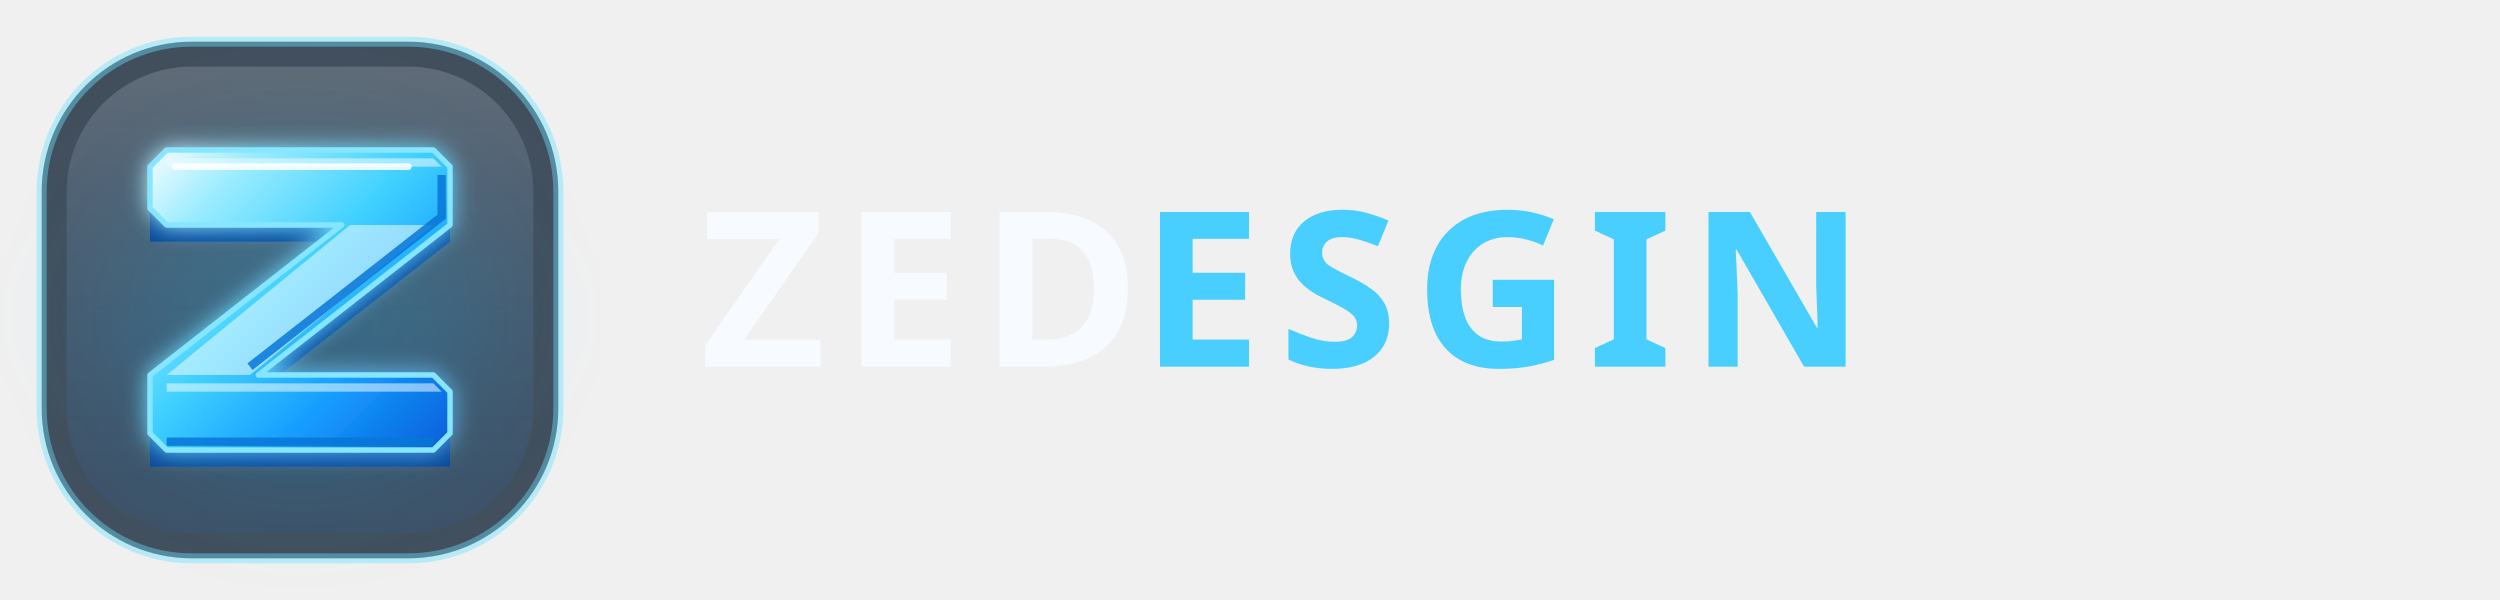
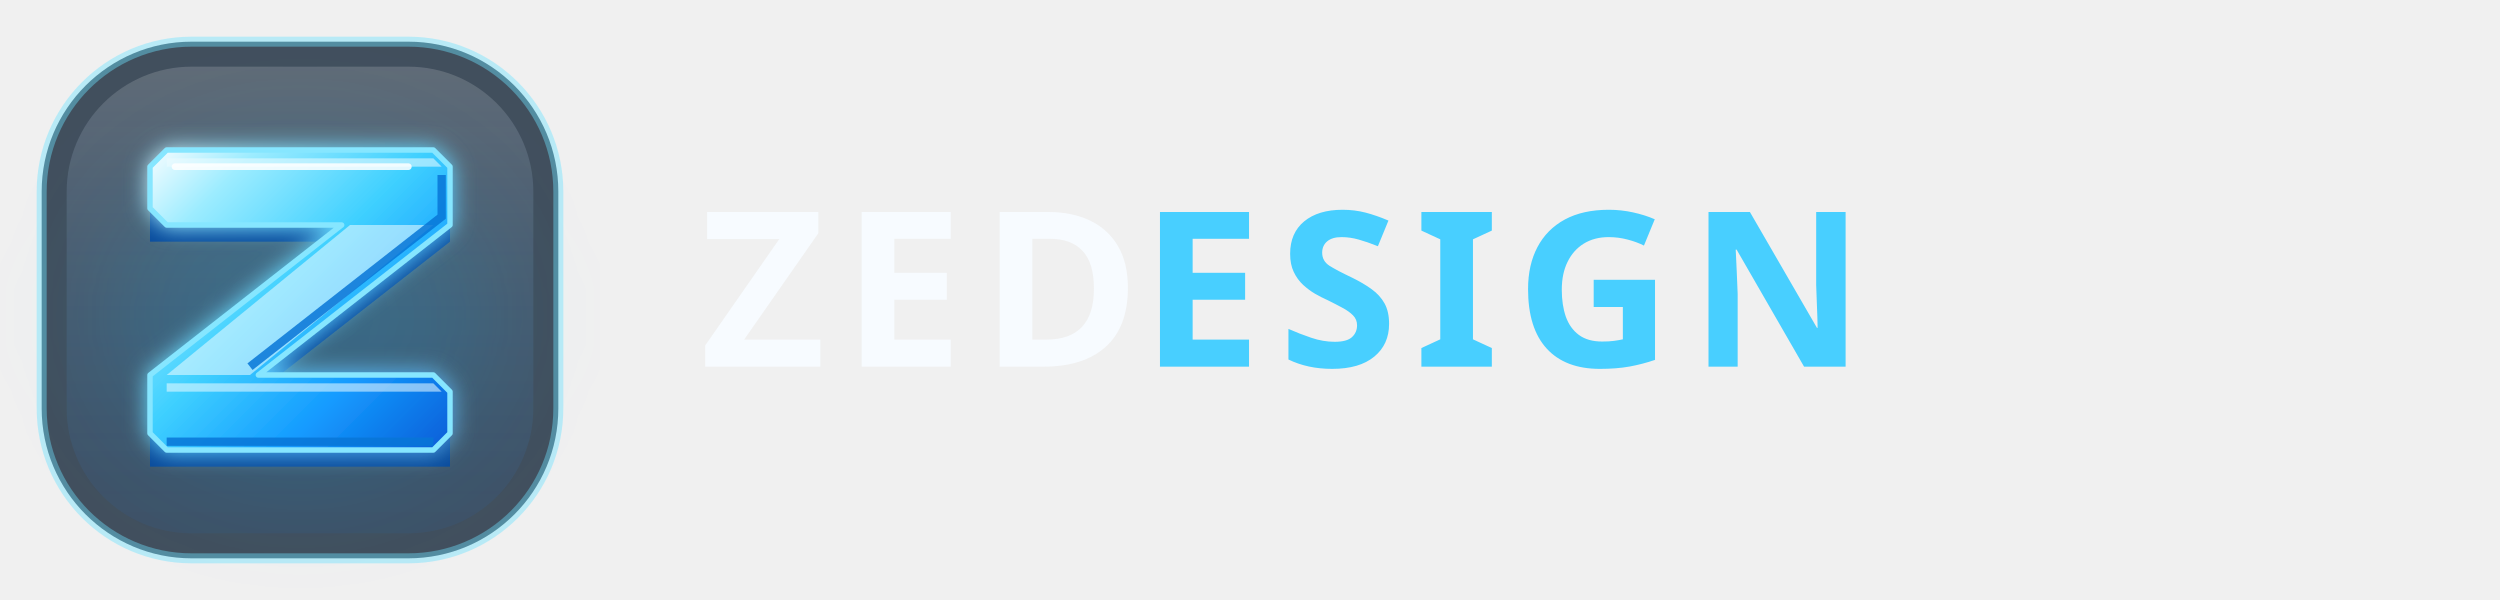
<svg xmlns="http://www.w3.org/2000/svg" viewBox="0 0 300 72">
  <svg x="0" y="0" width="72" height="72" viewBox="0 0 72 72">
    <defs>
      <linearGradient id="zedMetal" x1="0" y1="0" x2="1" y2="1">
        <stop offset="0" stop-color="#f8fdff" />
        <stop offset=".18" stop-color="#9cecff" />
        <stop offset=".46" stop-color="#3fd0ff" />
        <stop offset=".72" stop-color="#149bff" />
        <stop offset="1" stop-color="#0a5cd7" />
      </linearGradient>
      <linearGradient id="zedGlass" x1="0" y1="0" x2="0" y2="1">
        <stop offset="0" stop-color="rgba(255,255,255,.16)" />
        <stop offset="1" stop-color="rgba(0,125,255,.06)" />
      </linearGradient>
      <filter id="zedGlow" x="-70%" y="-70%" width="240%" height="240%">
        <feGaussianBlur stdDeviation="1.3" result="g" />
        <feMerge>
          <feMergeNode in="g" />
          <feMergeNode in="SourceGraphic" />
        </feMerge>
      </filter>
      <filter id="zedSoft" x="-70%" y="-70%" width="240%" height="240%">
        <feGaussianBlur stdDeviation="7" />
      </filter>
    </defs>
    <rect x="5" y="5" width="62" height="62" rx="18" fill="rgba(5,24,42,.74)" stroke="rgba(107,226,255,.42)" stroke-width="1.2" />
    <rect x="8" y="8" width="56" height="56" rx="15" fill="url(#zedGlass)" />
    <ellipse cx="36" cy="38" rx="23" ry="19" fill="rgba(27,185,255,.16)" filter="url(#zedSoft)" />
    <path d="M20 20H54V29L31 47H54V56H18V47L41 29H18V22Z" fill="#064a9e" opacity=".95" />
    <path d="M20 18H52L54 20V27L31 45H52L54 47V52L52 54H20L18 52V45L41 27H20L18 25V20Z" fill="url(#zedMetal)" stroke="#86e6ff" stroke-width=".65" stroke-linejoin="round" filter="url(#zedGlow)" />
    <path d="M20 19H52L53 20H20ZM42 27H52L30 45H20ZM20 46H52L53 47H20Z" fill="#ecfbff" opacity=".55" />
    <path d="M20 53H52M53 21V26L30 44" fill="none" stroke="#0776d7" stroke-width="1" opacity=".85" />
    <path d="M21 20H49" fill="none" stroke="#fff" stroke-width=".8" stroke-linecap="round" opacity=".85" />
  </svg>
-   <text x="84" y="44" font-family="system-ui,sans-serif" font-size="26" font-weight="900" letter-spacing="2" fill="#f7fbff">ZED<tspan fill="#48cfff">ESGIN</tspan>
+   <text x="84" y="44" font-family="system-ui,sans-serif" font-size="26" font-weight="900" letter-spacing="2" fill="#f7fbff">ZED<tspan fill="#48cfff">ESIGN</tspan>
  </text>
</svg>
